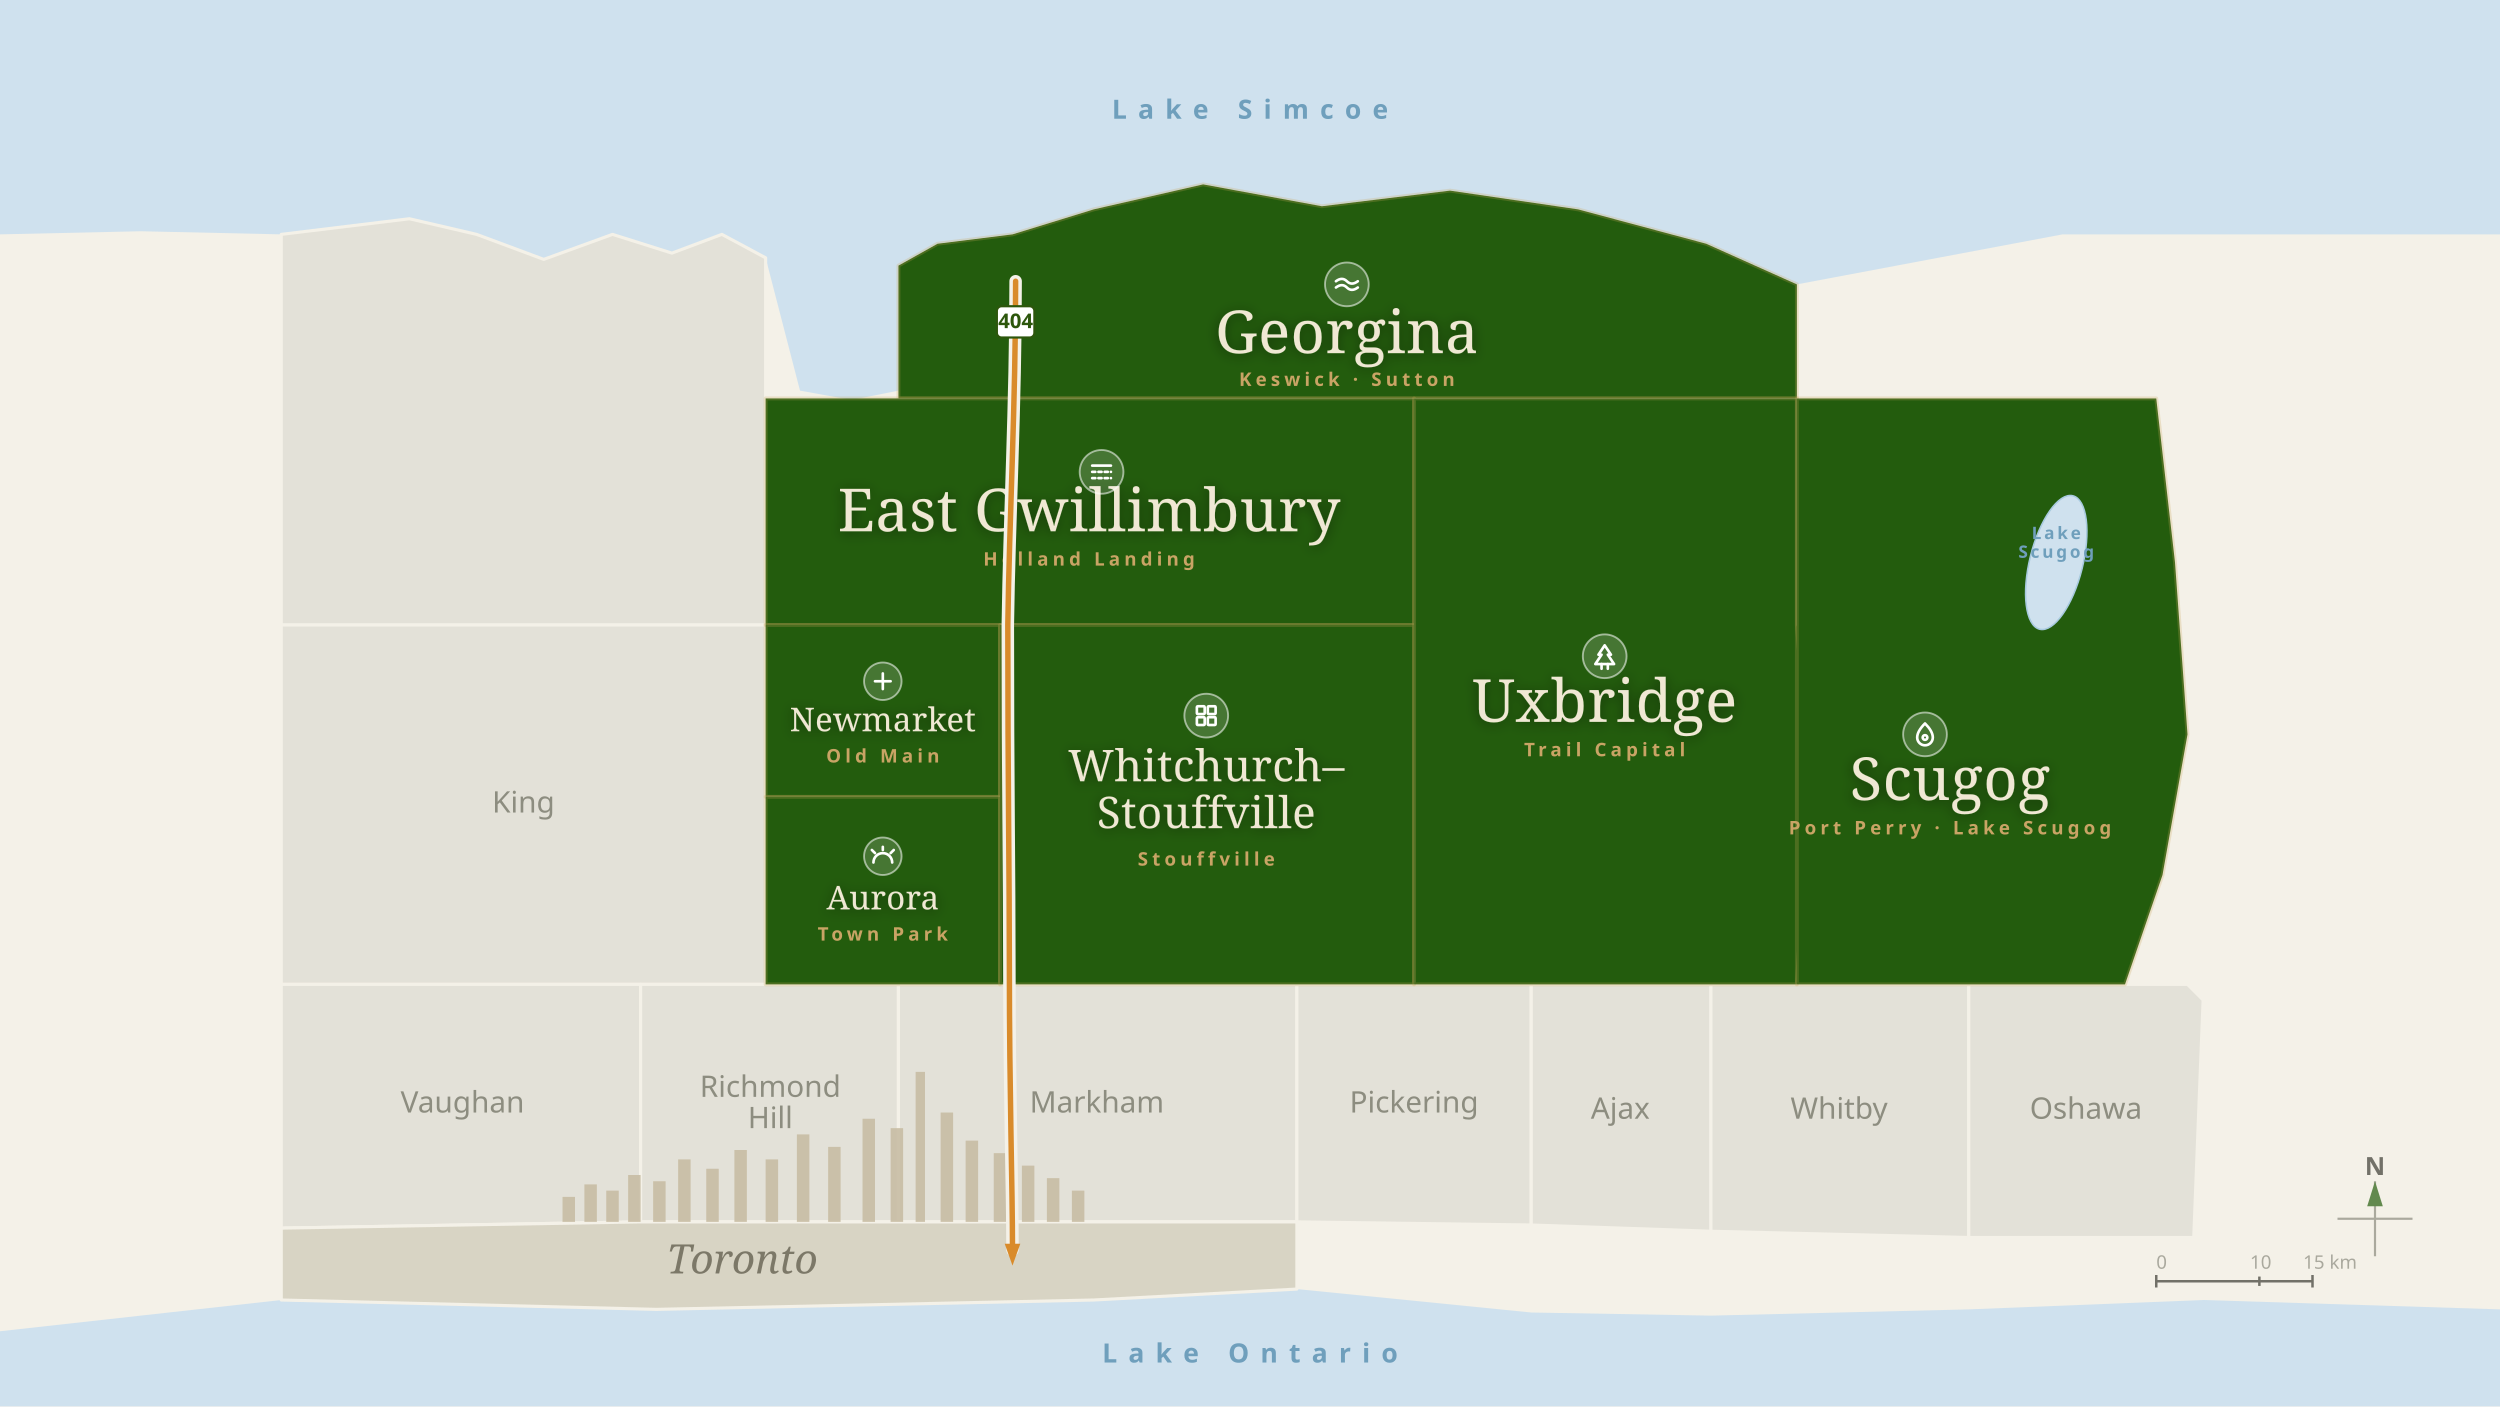
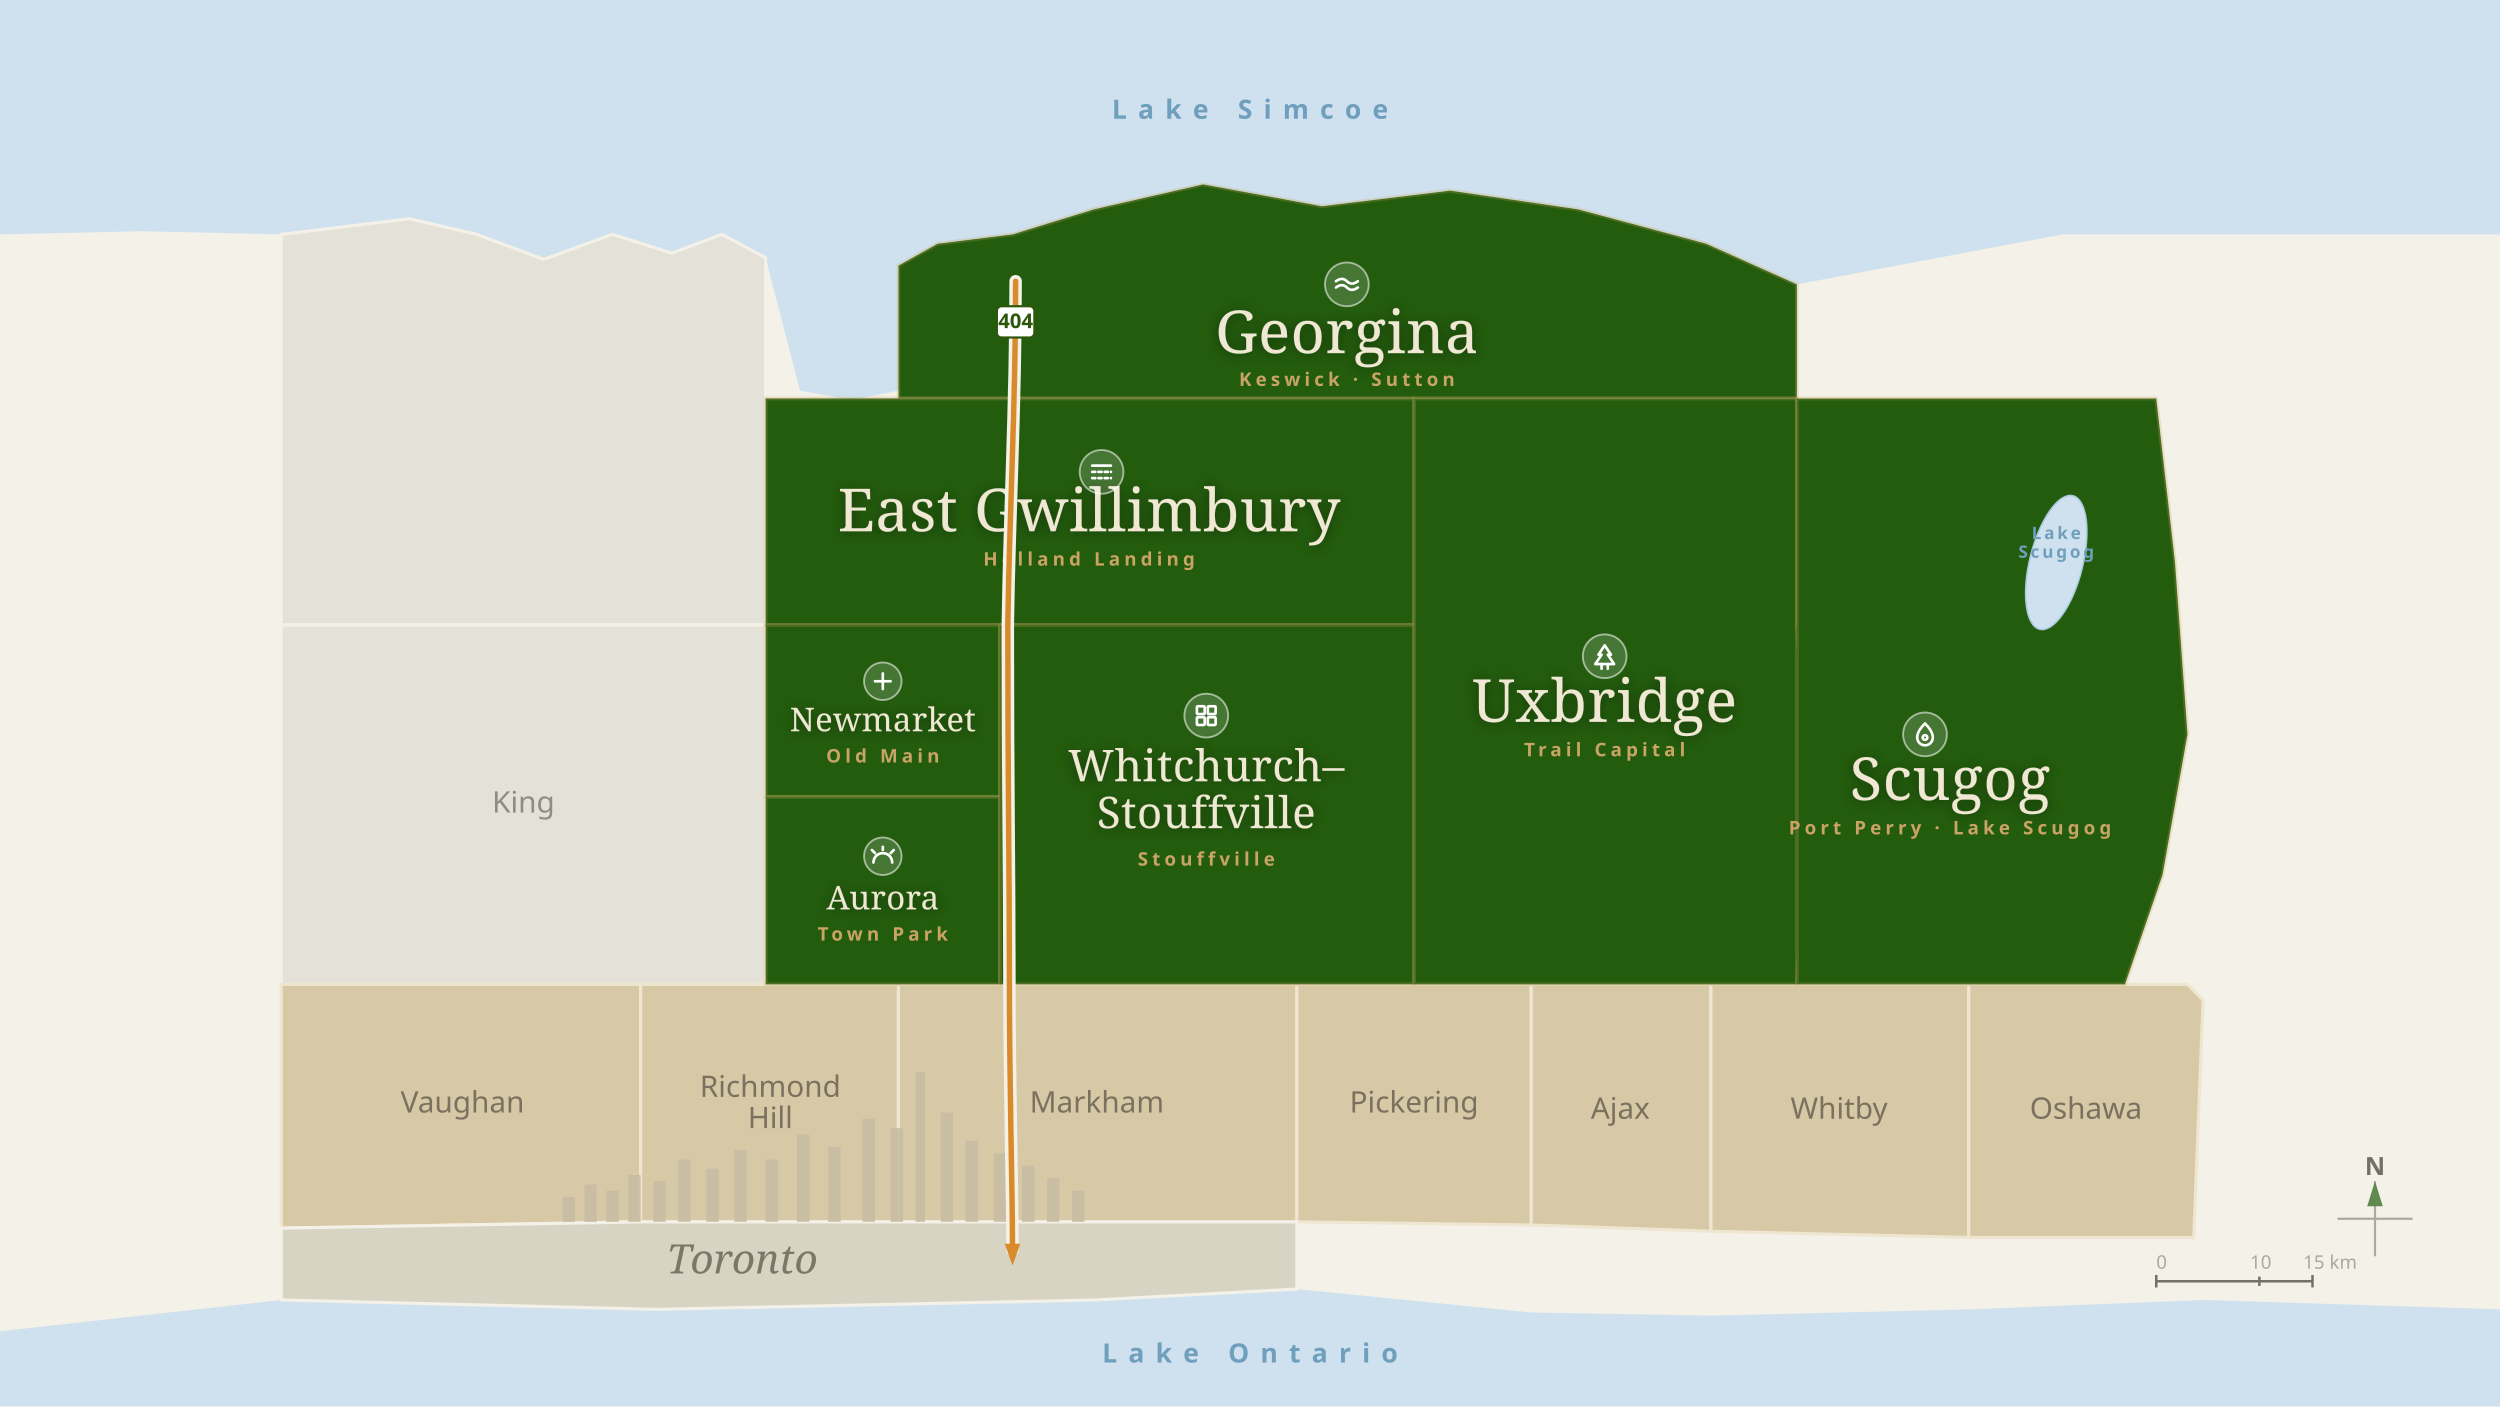
<svg xmlns="http://www.w3.org/2000/svg" viewBox="0 0 1600 900" role="img" aria-label="NorthSide GTA real estate map showing Aurora, Newmarket, Stouffville, Uxbridge, Georgina, East Gwillimbury, and Scugog north of Toronto" style="width:100%;height:auto;display:block;background:#f4f1e8;">
  <defs>
    <style>
      .map-bg    { fill: #f4f1e8; }
      .water     { fill: #cfe1ee; }
      .water-lbl { font-family: 'Blinker', system-ui, sans-serif; font-size: 17px; font-weight: 600;
                   fill: #6f9fbc; letter-spacing: 0.42em; text-transform: uppercase; }
      .water-lbl.sm { font-size: 11px; letter-spacing: 0.16em; }
      .ctx       { fill: #e3e1d8; stroke: #f4f1e8; stroke-width: 2; stroke-linejoin: round; }
+       .ctx.also-served { fill: #d8c9a6; stroke: #efe6d1; }
      .ctx.toronto { fill: #d8d4c4; }
      .ctx-lbl   { font-family: 'Blinker', system-ui, sans-serif; font-size: 19px; font-weight: 500;
                   fill: #8d8d80; }
+       .ctx-lbl.also-served { fill: #7b715f; }
      .ctx-lbl.toronto { font-family: 'Newsreader', Georgia, serif; font-style: italic;
                         font-size: 26px; fill: #7c7868; }
      .svc       { fill: #235c0d; stroke: rgba(200,167,90,0.25); stroke-width: 2.5; stroke-linejoin: round; }
      .svc-name  { font-family: 'Newsreader', Georgia, serif; font-weight: 400; fill: #f0e8d4;
                   letter-spacing: 0.01em;
                   filter: drop-shadow(0 1px 4px rgba(0,0,0,0.45)); }
      .tier-lg   { font-size: 38px; }
      .tier-md   { font-size: 28px; }
      .tier-sm   { font-size: 21px; }
      .svc-sub   { font-family: 'Blinker', system-ui, sans-serif; font-weight: 600; font-size: 12px;
                   fill: #c9a465; letter-spacing: 0.22em; text-transform: uppercase; }
      .hwy-cas   { fill: none; stroke: #f4f1e8; stroke-width: 8; stroke-linecap: round; }
      .hwy-line  { fill: none; stroke: #d98b2b; stroke-width: 3.5; stroke-linecap: round; }
      .shield    { fill: #fff; stroke: #2c560c; stroke-width: 1.4; }
      .shield-txt{ font-family: 'Blinker', system-ui, sans-serif; font-weight: 700; font-size: 13px;
                   fill: #2c560c; }
      .skyline   { fill: #c8bda4; }
      .sublake   { fill: #cfe1ee; stroke: #a8cadf; stroke-width: 1; }
      .mring     { fill: rgba(255,255,255,0.16); stroke: rgba(255,255,255,0.55); stroke-width: 1.2; }
      .mglyph    { stroke: #fff; stroke-width: 1.7; fill: none; stroke-linecap: round; stroke-linejoin: round; }
    </style>
  </defs>
  <rect width="1600" height="900" class="map-bg" />
  <path class="water" d="M 0,0 L 1600,0 L 1600,150 L 1320,150 L 1150,182 L 1092,156 L 1010,134 L 928,122        L 846,132 L 770,118 L 700,134 L 648,150 L 600,156 L 575,170 L 575,250 L 545,256        L 512,250 L 490,165 L 462,150 L 430,162 L 392,150 L 348,166 L 305,150 L 262,140        L 180,150 L 90,148 L 0,150 Z" />
  <text class="water-lbl" x="800" y="76" text-anchor="middle">Lake Simcoe</text>
  <path class="water" d="M 0,900 L 1600,900 L 1600,838 L 1410,832 L 1260,838 L 1095,842 L 980,840        L 830,825 L 700,832 L 420,838 L 180,832 L 0,852 Z" />
  <text class="water-lbl" x="800" y="872" text-anchor="middle">Lake Ontario</text>
  <path class="ctx" d="M 180,400 L 490,400 L 490,165 L 462,150 L 430,162 L 392,150 L 348,166 L 305,150 L 262,140 L 180,150 Z" />
  <path class="ctx" d="M 180,400 L 490,400 L 490,630 L 180,630 Z" />
  <text class="ctx-lbl" x="335" y="520" text-anchor="middle">King</text>
-   <path class="ctx" d="M 180,630 L 410,630 L 410,782 L 180,786 Z" />
-   <text class="ctx-lbl" x="296" y="712" text-anchor="middle">Vaughan</text>
-   <path class="ctx" d="M 410,630 L 575,630 L 575,782 L 410,782 Z" />
-   <text class="ctx-lbl" x="493" y="702" text-anchor="middle">Richmond</text>
-   <text class="ctx-lbl" x="493" y="722" text-anchor="middle">Hill</text>
-   <path class="ctx" d="M 575,630 L 830,630 L 830,782 L 575,782 Z" />
-   <text class="ctx-lbl" x="702" y="712" text-anchor="middle">Markham</text>
-   <path class="ctx" d="M 830,630 L 980,630 L 980,784 L 830,782 Z" />
-   <text class="ctx-lbl" x="905" y="712" text-anchor="middle">Pickering</text>
-   <path class="ctx" d="M 980,630 L 1095,630 L 1095,788 L 980,784 Z" />
-   <text class="ctx-lbl" x="1037" y="716" text-anchor="middle">Ajax</text>
-   <path class="ctx" d="M 1095,630 L 1260,630 L 1260,792 L 1095,788 Z" />
-   <text class="ctx-lbl" x="1177" y="716" text-anchor="middle">Whitby</text>
-   <path class="ctx" d="M 1260,630 L 1400,630 L 1410,640 L 1404,792 L 1260,792 Z" />
-   <text class="ctx-lbl" x="1335" y="716" text-anchor="middle">Oshawa</text>
+   <path class="ctx also-served" d="M 180,630 L 410,630 L 410,782 L 180,786 Z" aria-label="Vaughan — Nearby community also served" />
+   <text class="ctx-lbl also-served" x="296" y="712" text-anchor="middle">Vaughan</text>
+   <path class="ctx also-served" d="M 410,630 L 575,630 L 575,782 L 410,782 Z" aria-label="Richmond Hill — Nearby community also served" />
+   <text class="ctx-lbl also-served" x="493" y="702" text-anchor="middle">Richmond</text>
+   <text class="ctx-lbl also-served" x="493" y="722" text-anchor="middle">Hill</text>
+   <path class="ctx also-served" d="M 575,630 L 830,630 L 830,782 L 575,782 Z" aria-label="Markham — Nearby community also served" />
+   <text class="ctx-lbl also-served" x="702" y="712" text-anchor="middle">Markham</text>
+   <path class="ctx also-served" d="M 830,630 L 980,630 L 980,784 L 830,782 Z" aria-label="Pickering — Nearby community also served" />
+   <text class="ctx-lbl also-served" x="905" y="712" text-anchor="middle">Pickering</text>
+   <path class="ctx also-served" d="M 980,630 L 1095,630 L 1095,788 L 980,784 Z" aria-label="Ajax — Nearby community also served" />
+   <text class="ctx-lbl also-served" x="1037" y="716" text-anchor="middle">Ajax</text>
+   <path class="ctx also-served" d="M 1095,630 L 1260,630 L 1260,792 L 1095,788 Z" aria-label="Whitby — Nearby community also served" />
+   <text class="ctx-lbl also-served" x="1177" y="716" text-anchor="middle">Whitby</text>
+   <path class="ctx also-served" d="M 1260,630 L 1400,630 L 1410,640 L 1404,792 L 1260,792 Z" aria-label="Oshawa — Nearby community also served" />
+   <text class="ctx-lbl also-served" x="1335" y="716" text-anchor="middle">Oshawa</text>
  <path class="ctx toronto" d="M 180,786 L 410,782 L 575,782 L 830,782 L 830,825 L 700,832 L 420,838 L 180,832 Z" />
  <text class="ctx-lbl toronto" x="475" y="815" text-anchor="middle">Toronto</text>
  <g transform="translate(0, 782)" opacity="0.9">
    <rect class="skyline" x="360" y="-16" width="8" height="16" />
    <rect class="skyline" x="374" y="-24" width="8" height="24" />
    <rect class="skyline" x="388" y="-20" width="8" height="20" />
    <rect class="skyline" x="402" y="-30" width="8" height="30" />
    <rect class="skyline" x="418" y="-26" width="8" height="26" />
    <rect class="skyline" x="434" y="-40" width="8" height="40" />
    <rect class="skyline" x="452" y="-34" width="8" height="34" />
    <rect class="skyline" x="470" y="-46" width="8" height="46" />
    <rect class="skyline" x="490" y="-40" width="8" height="40" />
    <rect class="skyline" x="510" y="-56" width="8" height="56" />
    <rect class="skyline" x="530" y="-48" width="8" height="48" />
    <rect class="skyline" x="552" y="-66" width="8" height="66" />
    <rect class="skyline" x="570" y="-60" width="8" height="60" />
    <rect class="skyline" x="586" y="-96" width="6" height="96" />
    <rect class="skyline" x="602" y="-70" width="8" height="70" />
    <rect class="skyline" x="618" y="-52" width="8" height="52" />
    <rect class="skyline" x="636" y="-44" width="8" height="44" />
    <rect class="skyline" x="654" y="-36" width="8" height="36" />
    <rect class="skyline" x="670" y="-28" width="8" height="28" />
    <rect class="skyline" x="686" y="-20" width="8" height="20" />
  </g>
  <a href="/communities/georgina" aria-label="Explore Georgina Real Estate">
    <path class="svc" d="M 575,255 L 575,170 L 600,156 L 648,150 L 700,134 L 770,118 L 846,132 L 928,122 L 1010,134 L 1092,156 L 1150,182 L 1150,255 Z" />
    <text class="svc-name tier-lg" x="862" y="226" text-anchor="middle">Georgina</text>
    <text class="svc-sub" x="862" y="247" text-anchor="middle">Keswick · Sutton</text>
    <circle class="mring" cx="862" cy="182" r="14" />
    <path class="mglyph" d="M 855,180 Q 859,177 862,180 T 869,180" />
    <path class="mglyph" d="M 855,184 Q 859,181 862,184 T 869,184" />
  </a>
  <a href="/communities/east-gwillimbury" aria-label="Explore East Gwillimbury Real Estate">
    <path class="svc" d="M 490,255 L 905,255 L 905,400 L 490,400 Z" />
    <text class="svc-name tier-lg" x="697" y="340" text-anchor="middle">East Gwillimbury</text>
    <text class="svc-sub" x="697" y="362" text-anchor="middle">Holland Landing</text>
    <circle class="mring" cx="705" cy="302" r="14" />
    <line class="mglyph" x1="699" y1="298" x2="711" y2="298" />
    <line class="mglyph" x1="699" y1="302" x2="711" y2="302" stroke-dasharray="2,2" />
    <line class="mglyph" x1="699" y1="306" x2="711" y2="306" stroke-dasharray="2,2" />
  </a>
  <a href="/communities/newmarket" aria-label="Explore Newmarket Real Estate">
    <path class="svc" d="M 490,400 L 640,400 L 640,510 L 490,510 Z" />
    <text class="svc-name tier-sm" x="565" y="468" text-anchor="middle">Newmarket</text>
    <text class="svc-sub" x="565" y="488" text-anchor="middle">Old Main</text>
    <circle class="mring" cx="565" cy="436" r="12" />
    <line class="mglyph" x1="565" y1="431" x2="565" y2="441" />
    <line class="mglyph" x1="560" y1="436" x2="570" y2="436" />
  </a>
  <a href="/communities/aurora" aria-label="Explore Aurora Real Estate">
    <path class="svc" d="M 490,510 L 640,510 L 640,630 L 490,630 Z" />
    <text class="svc-name tier-sm" x="565" y="582" text-anchor="middle">Aurora</text>
    <text class="svc-sub" x="565" y="602" text-anchor="middle">Town Park</text>
    <circle class="mring" cx="565" cy="548" r="12" />
    <path class="mglyph" d="M 559,552 A 6,6 0 0,1 571,552" />
    <line class="mglyph" x1="565" y1="542" x2="565" y2="544" />
    <line class="mglyph" x1="558" y1="544" x2="560" y2="546" />
    <line class="mglyph" x1="570" y1="546" x2="572" y2="544" />
  </a>
  <a href="/communities/stouffville" aria-label="Explore Stouffville Real Estate">
    <path class="svc" d="M 640,400 L 905,400 L 905,630 L 640,630 Z" />
    <text class="svc-name tier-md" x="772" y="500" text-anchor="middle">Whitchurch–</text>
    <text class="svc-name tier-md" x="772" y="530" text-anchor="middle">Stouffville</text>
    <text class="svc-sub" x="772" y="554" text-anchor="middle">Stouffville</text>
    <circle class="mring" cx="772" cy="458" r="14" />
    <rect class="mglyph" x="766" y="452" width="5" height="5" rx="0.5" />
    <rect class="mglyph" x="773" y="452" width="5" height="5" rx="0.5" />
    <rect class="mglyph" x="766" y="459" width="5" height="5" rx="0.5" />
    <rect class="mglyph" x="773" y="459" width="5" height="5" rx="0.5" />
  </a>
  <a href="/communities/uxbridge" aria-label="Explore Uxbridge Real Estate">
    <path class="svc" d="M 905,255 L 1150,255 L 1150,400 L 1158,500 L 1150,630 L 905,630 Z" />
    <text class="svc-name tier-lg" x="1027" y="462" text-anchor="middle">Uxbridge</text>
    <text class="svc-sub" x="1027" y="484" text-anchor="middle">Trail Capital</text>
    <circle class="mring" cx="1027" cy="420" r="14" />
    <path class="mglyph" d="M 1027,413 L 1031,419 L 1029,419 L 1033,425 L 1021,425 L 1025,419 L 1023,419 Z" />
    <line class="mglyph" x1="1025" y1="425" x2="1025" y2="428" />
    <line class="mglyph" x1="1029" y1="425" x2="1029" y2="428" />
  </a>
  <a href="/communities/scugog" aria-label="Explore Scugog Real Estate">
    <path class="svc" d="M 1150,255 L 1380,255 L 1392,360 L 1400,470 L 1384,560 L 1360,630 L 1150,630 L 1150,400 Z" />
    <ellipse class="sublake" cx="1316" cy="360" rx="17" ry="44" transform="rotate(14,1316,360)" />
    <text class="water-lbl sm" x="1316" y="345" text-anchor="middle">Lake</text>
    <text class="water-lbl sm" x="1316" y="357" text-anchor="middle">Scugog</text>
    <text class="svc-name tier-lg" x="1248" y="512" text-anchor="middle">Scugog</text>
    <text class="svc-sub" x="1248" y="534" text-anchor="middle">Port Perry · Lake Scugog</text>
    <circle class="mring" cx="1232" cy="470" r="14" />
    <path class="mglyph" d="M 1232,463 Q 1237,468 1237,472 A 5,5 0 0,1 1227,472 Q 1227,468 1232,463 Z" />
    <circle class="mglyph" fill="#fff" stroke="none" cx="1232" cy="472" r="1.5" />
  </a>
  <g pointer-events="none">
    <path class="hwy-cas" d="M 650,180 C 650,260 646,330 645,400 C 645,500 646,560 646,620 C 646,700 648,760 648,800" />
    <path class="hwy-line" d="M 650,180 C 650,260 646,330 645,400 C 645,500 646,560 646,620 C 646,700 648,760 648,800" />
    <polygon fill="#d98b2b" points="648,810 643,796 653,796" />
    <rect class="shield" x="638" y="196" width="24" height="20" rx="3" />
    <text class="shield-txt" x="650" y="210" text-anchor="middle">404</text>
  </g>
  <g transform="translate(1520, 780)" opacity="0.7">
    <line stroke="#8a8a7e" stroke-width="1.4" x1="0" y1="-24" x2="0" y2="24" />
    <line stroke="#8a8a7e" stroke-width="1.4" x1="-24" y1="0" x2="24" y2="0" />
    <polygon fill="#235c0d" points="0,-24 -5,-8 5,-8" />
    <text font-family="'Blinker',system-ui,sans-serif" font-weight="700" font-size="16" fill="#3a3a32" x="0" y="-28" text-anchor="middle">N</text>
  </g>
  <g transform="translate(1380, 820)" opacity="0.7">
    <line stroke="#3a3a32" stroke-width="1.6" x1="0" y1="0" x2="100" y2="0" />
    <line stroke="#3a3a32" stroke-width="1.6" x1="0" y1="-4" x2="0" y2="4" />
    <line stroke="#3a3a32" stroke-width="1.6" x1="66" y1="-3" x2="66" y2="3" />
    <line stroke="#3a3a32" stroke-width="1.6" x1="100" y1="-4" x2="100" y2="4" />
    <text font-family="'Blinker',system-ui,sans-serif" font-size="12" fill="#8a8a7e" x="0" y="-8">0</text>
    <text font-family="'Blinker',system-ui,sans-serif" font-size="12" fill="#8a8a7e" x="60" y="-8">10</text>
    <text font-family="'Blinker',system-ui,sans-serif" font-size="12" fill="#8a8a7e" x="94" y="-8">15 km</text>
  </g>
</svg>
